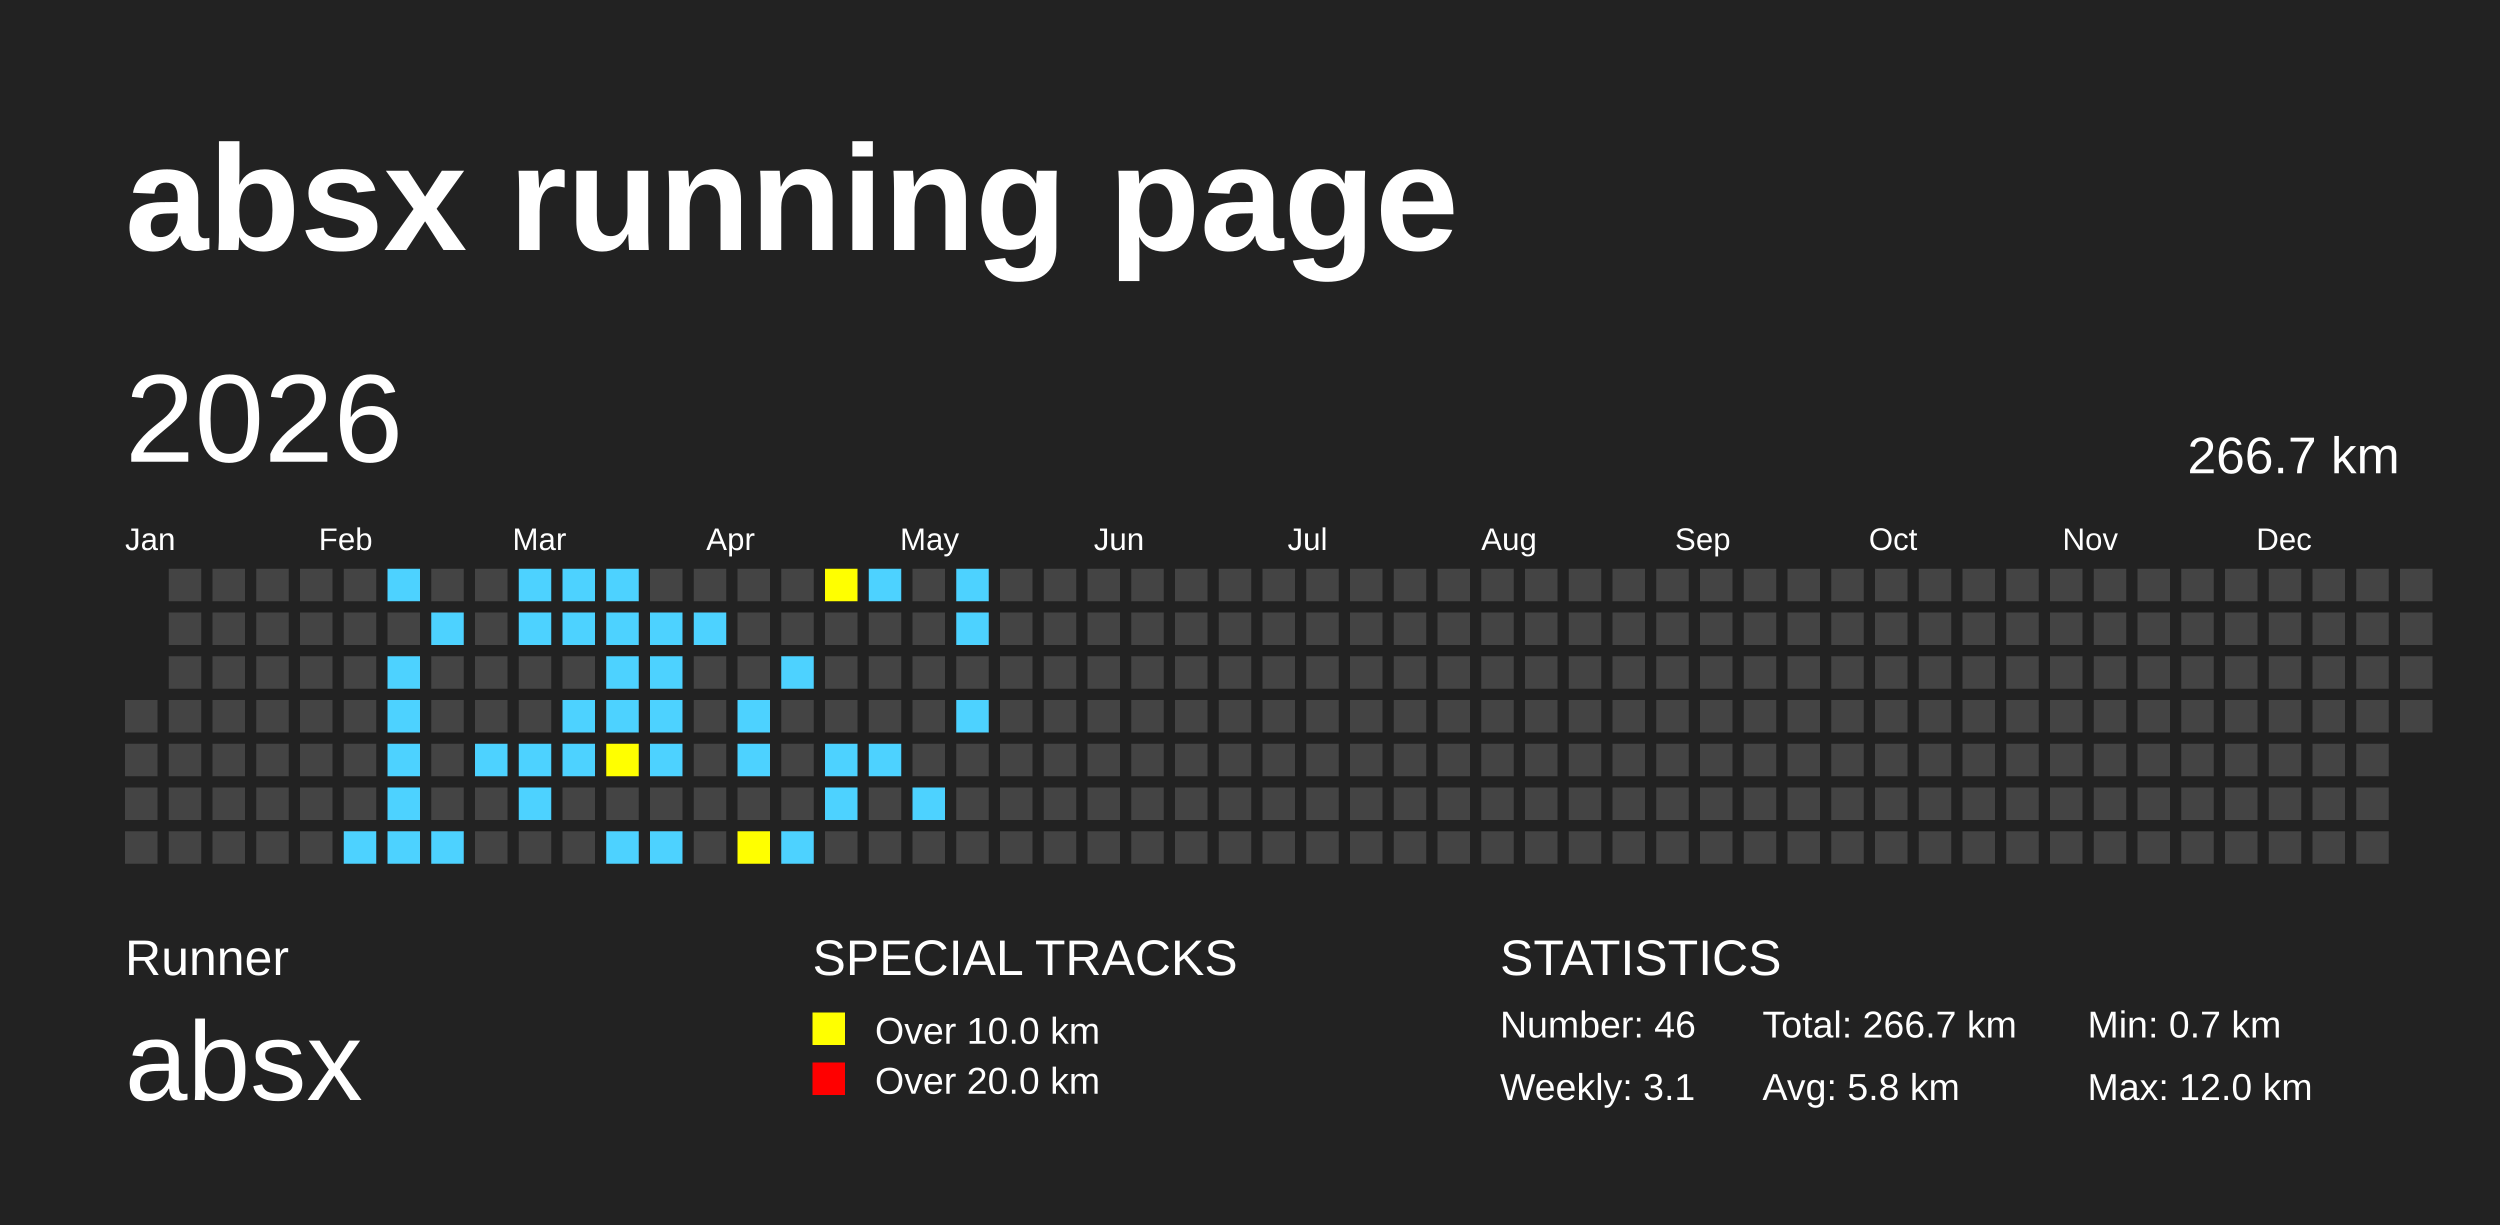
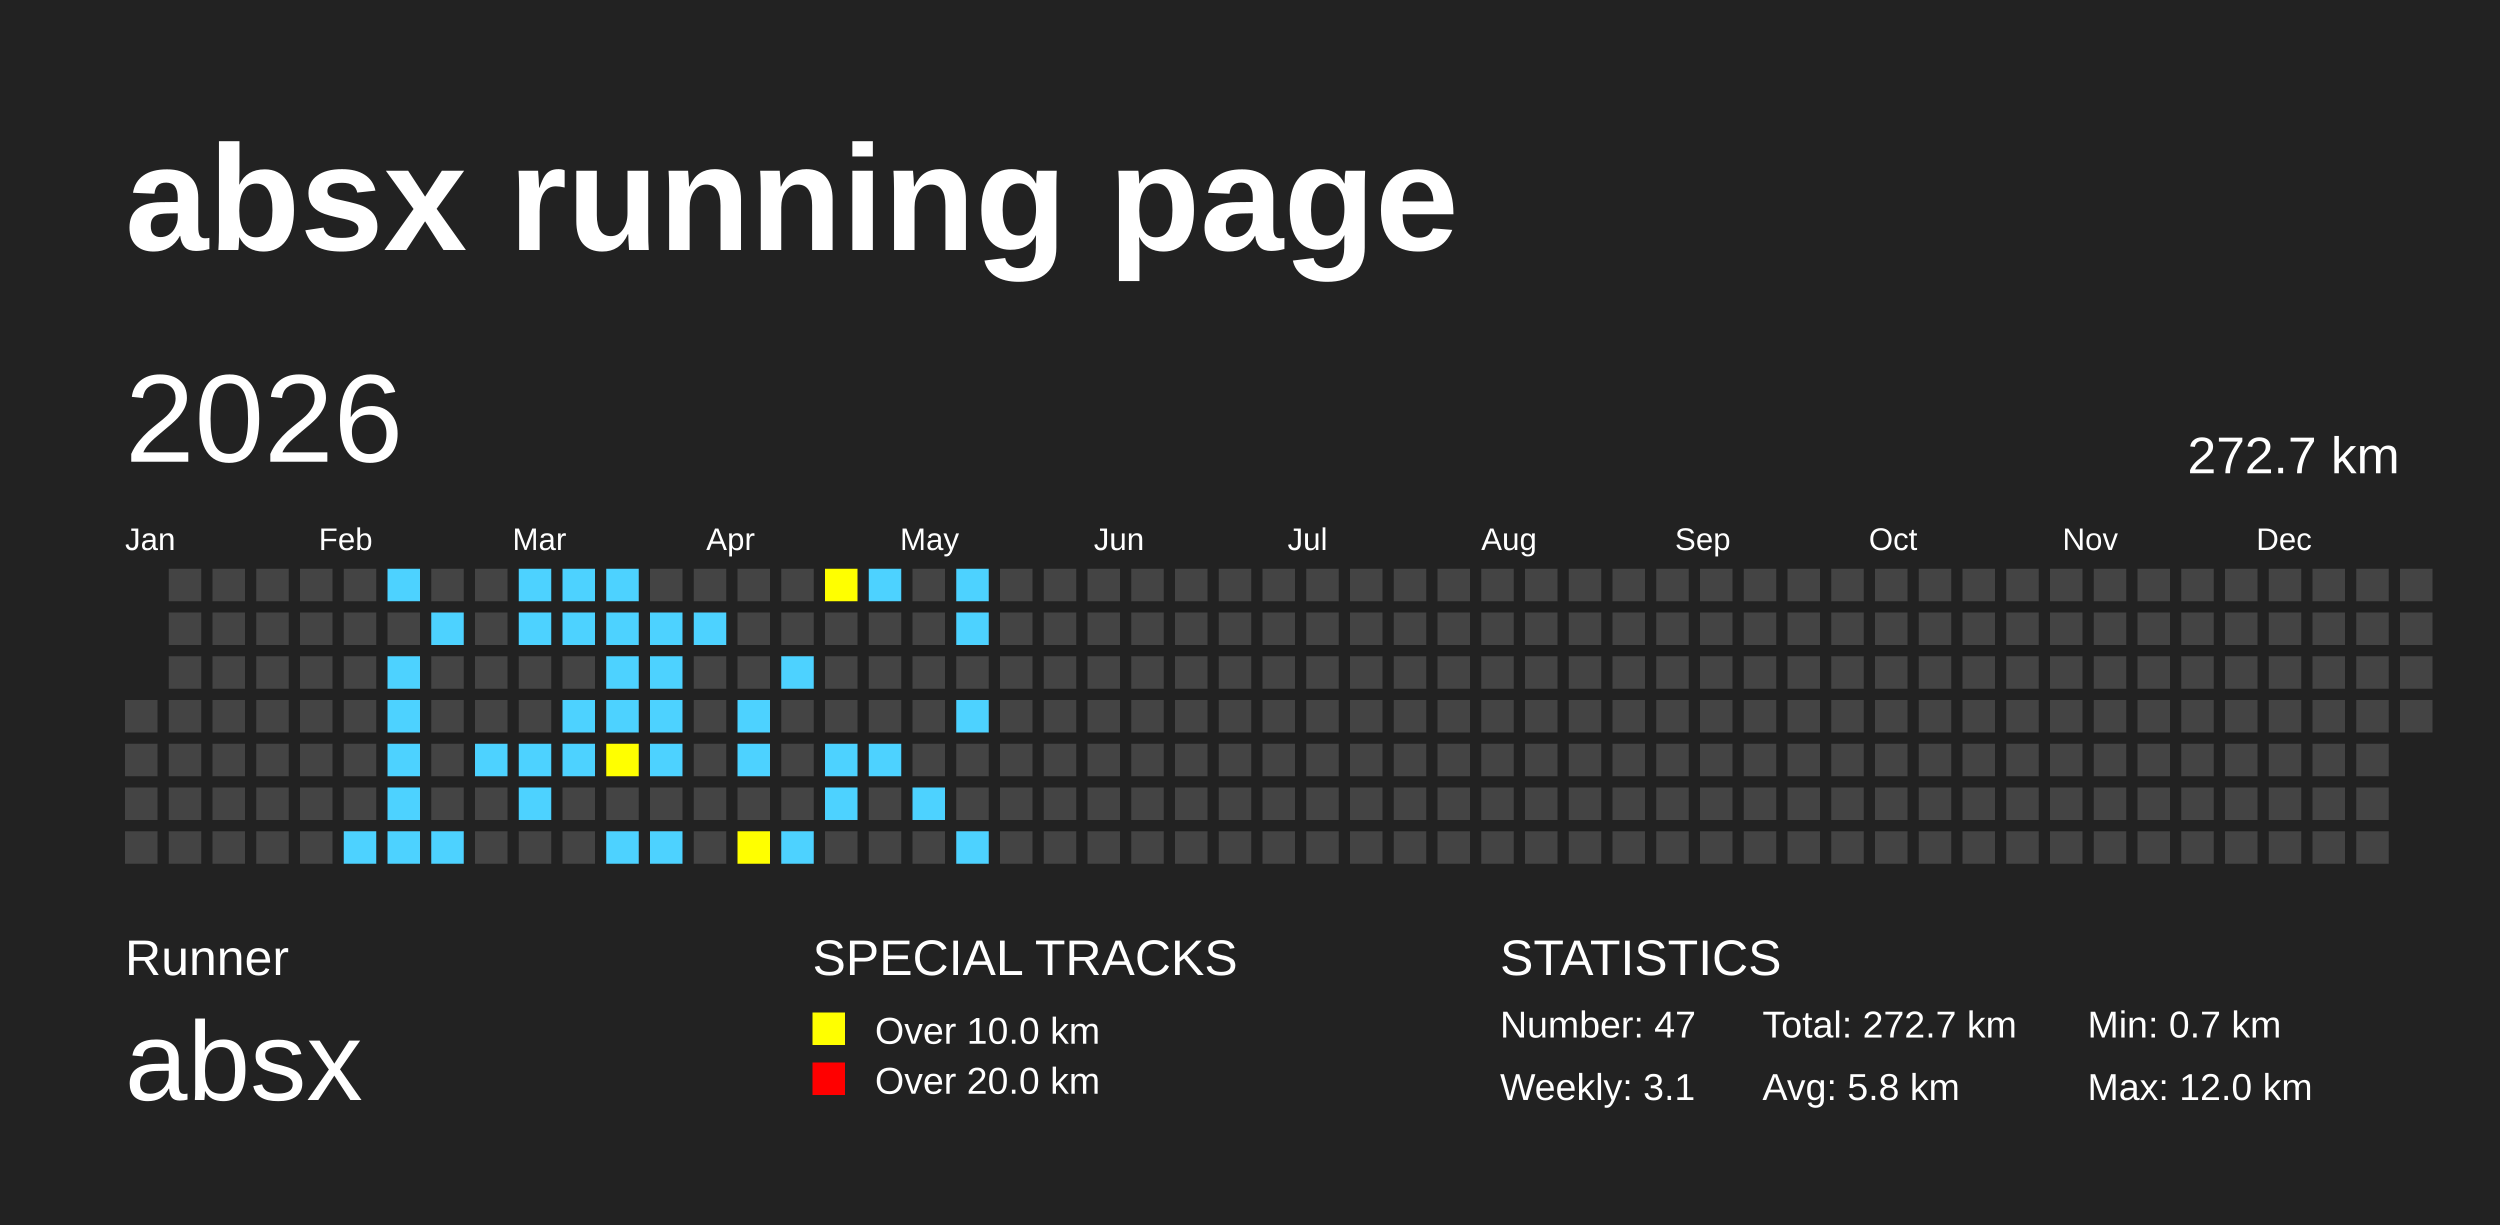
<svg xmlns="http://www.w3.org/2000/svg" baseProfile="full" height="98mm" version="1.1" viewBox="0,0,200,98" width="200mm">
  <defs />
  <rect fill="#222222" height="98" width="200" x="0" y="0" />
  <text fill="#FFFFFF" style="font-size:12px; font-family:Arial; font-weight:bold;" x="10" y="20">absx running page</text>
  <text fill="#FFFFFF" style="font-size:4px; font-family:Arial" x="10" y="78">Runner</text>
  <text fill="#FFFFFF" style="font-size:9px; font-family:Arial" x="10" y="88">absx</text>
  <text fill="#FFFFFF" style="font-size:4px; font-family:Arial" x="65" y="78">SPECIAL TRACKS</text>
  <rect fill="yellow" height="2.6" width="2.6" x="65" y="81" />
  <text fill="#FFFFFF" style="font-size:3px; font-family:Arial" x="70" y="83.5">Over 10.0 km</text>
  <rect fill="red" height="2.6" width="2.6" x="65" y="85" />
  <text fill="#FFFFFF" style="font-size:3px; font-family:Arial" x="70" y="87.5">Over 20.0 km</text>
  <text fill="#FFFFFF" style="font-size:4px; font-family:Arial" x="120" y="78">STATISTICS</text>
-   <text fill="#FFFFFF" style="font-size:3px; font-family:Arial" x="120" y="83">Number: 46</text>
+   <text fill="#FFFFFF" style="font-size:3px; font-family:Arial" x="120" y="83">Number: 47</text>
  <text fill="#FFFFFF" style="font-size:3px; font-family:Arial" x="120" y="88">Weekly: 3.1</text>
-   <text fill="#FFFFFF" style="font-size:3px; font-family:Arial" x="141" y="83">Total: 266.7 km</text>
+   <text fill="#FFFFFF" style="font-size:3px; font-family:Arial" x="141" y="83">Total: 272.7 km</text>
  <text fill="#FFFFFF" style="font-size:3px; font-family:Arial" x="141" y="88">Avg: 5.8 km</text>
  <text fill="#FFFFFF" style="font-size:3px; font-family:Arial" x="167" y="83">Min: 0.7 km</text>
  <text fill="#FFFFFF" style="font-size:3px; font-family:Arial" x="167" y="88">Max: 12.0 km</text>
  <text dominant-baseline="hanging" fill="#FFFFFF" style="font-size:10.0px; font-family:Arial;" x="10" y="30">2026</text>
-   <text dominant-baseline="hanging" fill="#FFFFFF" style="font-size:4.125px; font-family:Arial;" x="175" y="35">266.7 km</text>
+   <text dominant-baseline="hanging" fill="#FFFFFF" style="font-size:4.125px; font-family:Arial;" x="175" y="35">272.7 km</text>
  <text fill="#FFFFFF" style="font-size:2.5px; font-family:Arial" x="10.0" y="44">Jan</text>
  <text fill="#FFFFFF" style="font-size:2.5px; font-family:Arial" x="25.5" y="44">Feb</text>
  <text fill="#FFFFFF" style="font-size:2.5px; font-family:Arial" x="41.0" y="44">Mar</text>
  <text fill="#FFFFFF" style="font-size:2.5px; font-family:Arial" x="56.5" y="44">Apr</text>
  <text fill="#FFFFFF" style="font-size:2.5px; font-family:Arial" x="72.0" y="44">May</text>
  <text fill="#FFFFFF" style="font-size:2.5px; font-family:Arial" x="87.5" y="44">Jun</text>
  <text fill="#FFFFFF" style="font-size:2.5px; font-family:Arial" x="103.0" y="44">Jul</text>
  <text fill="#FFFFFF" style="font-size:2.5px; font-family:Arial" x="118.5" y="44">Aug</text>
  <text fill="#FFFFFF" style="font-size:2.5px; font-family:Arial" x="134.0" y="44">Sep</text>
  <text fill="#FFFFFF" style="font-size:2.5px; font-family:Arial" x="149.5" y="44">Oct</text>
  <text fill="#FFFFFF" style="font-size:2.5px; font-family:Arial" x="165.0" y="44">Nov</text>
  <text fill="#FFFFFF" style="font-size:2.5px; font-family:Arial" x="180.5" y="44">Dec</text>
  <rect fill="#444444" height="2.6" width="2.6" x="10.0" y="56.0" />
  <rect fill="#444444" height="2.6" width="2.6" x="10.0" y="59.5" />
  <rect fill="#444444" height="2.6" width="2.6" x="10.0" y="63.0" />
  <rect fill="#444444" height="2.6" width="2.6" x="10.0" y="66.5" />
  <rect fill="#444444" height="2.6" width="2.6" x="13.5" y="45.5" />
  <rect fill="#444444" height="2.6" width="2.6" x="13.5" y="49.0" />
  <rect fill="#444444" height="2.6" width="2.6" x="13.5" y="52.5" />
  <rect fill="#444444" height="2.6" width="2.6" x="13.5" y="56.0" />
  <rect fill="#444444" height="2.6" width="2.6" x="13.5" y="59.5" />
  <rect fill="#444444" height="2.6" width="2.6" x="13.5" y="63.0" />
  <rect fill="#444444" height="2.6" width="2.6" x="13.5" y="66.5" />
  <rect fill="#444444" height="2.6" width="2.6" x="17.0" y="45.5" />
  <rect fill="#444444" height="2.6" width="2.6" x="17.0" y="49.0" />
  <rect fill="#444444" height="2.6" width="2.6" x="17.0" y="52.5" />
  <rect fill="#444444" height="2.6" width="2.6" x="17.0" y="56.0" />
  <rect fill="#444444" height="2.6" width="2.6" x="17.0" y="59.5" />
  <rect fill="#444444" height="2.6" width="2.6" x="17.0" y="63.0" />
  <rect fill="#444444" height="2.6" width="2.6" x="17.0" y="66.5" />
  <rect fill="#444444" height="2.6" width="2.6" x="20.5" y="45.5" />
  <rect fill="#444444" height="2.6" width="2.6" x="20.5" y="49.0" />
  <rect fill="#444444" height="2.6" width="2.6" x="20.5" y="52.5" />
  <rect fill="#444444" height="2.6" width="2.6" x="20.5" y="56.0" />
  <rect fill="#444444" height="2.6" width="2.6" x="20.5" y="59.5" />
  <rect fill="#444444" height="2.6" width="2.6" x="20.5" y="63.0" />
  <rect fill="#444444" height="2.6" width="2.6" x="20.5" y="66.5" />
  <rect fill="#444444" height="2.6" width="2.6" x="24.0" y="45.5" />
  <rect fill="#444444" height="2.6" width="2.6" x="24.0" y="49.0" />
  <rect fill="#444444" height="2.6" width="2.6" x="24.0" y="52.5" />
  <rect fill="#444444" height="2.6" width="2.6" x="24.0" y="56.0" />
  <rect fill="#444444" height="2.6" width="2.6" x="24.0" y="59.5" />
  <rect fill="#444444" height="2.6" width="2.6" x="24.0" y="63.0" />
  <rect fill="#444444" height="2.6" width="2.6" x="24.0" y="66.5" />
  <rect fill="#444444" height="2.6" width="2.6" x="27.5" y="45.5" />
  <rect fill="#444444" height="2.6" width="2.6" x="27.5" y="49.0" />
  <rect fill="#444444" height="2.6" width="2.6" x="27.5" y="52.5" />
  <rect fill="#444444" height="2.6" width="2.6" x="27.5" y="56.0" />
  <rect fill="#444444" height="2.6" width="2.6" x="27.5" y="59.5" />
  <rect fill="#444444" height="2.6" width="2.6" x="27.5" y="63.0" />
  <rect fill="#4DD2FF" height="2.6" width="2.6" x="27.5" y="66.5" />
  <rect fill="#4DD2FF" height="2.6" width="2.6" x="31.0" y="45.5" />
  <rect fill="#444444" height="2.6" width="2.6" x="31.0" y="49.0" />
  <rect fill="#4DD2FF" height="2.6" width="2.6" x="31.0" y="52.5" />
  <rect fill="#4DD2FF" height="2.6" width="2.6" x="31.0" y="56.0" />
  <rect fill="#4DD2FF" height="2.6" width="2.6" x="31.0" y="59.5" />
  <rect fill="#4DD2FF" height="2.6" width="2.6" x="31.0" y="63.0" />
  <rect fill="#4DD2FF" height="2.6" width="2.6" x="31.0" y="66.5" />
  <rect fill="#444444" height="2.6" width="2.6" x="34.5" y="45.5" />
  <rect fill="#4DD2FF" height="2.6" width="2.6" x="34.5" y="49.0" />
  <rect fill="#444444" height="2.6" width="2.6" x="34.5" y="52.5" />
  <rect fill="#444444" height="2.6" width="2.6" x="34.5" y="56.0" />
  <rect fill="#444444" height="2.6" width="2.6" x="34.5" y="59.5" />
  <rect fill="#444444" height="2.6" width="2.6" x="34.5" y="63.0" />
  <rect fill="#4DD2FF" height="2.6" width="2.6" x="34.5" y="66.5" />
  <rect fill="#444444" height="2.6" width="2.6" x="38.0" y="45.5" />
  <rect fill="#444444" height="2.6" width="2.6" x="38.0" y="49.0" />
  <rect fill="#444444" height="2.6" width="2.6" x="38.0" y="52.5" />
  <rect fill="#444444" height="2.6" width="2.6" x="38.0" y="56.0" />
  <rect fill="#4DD2FF" height="2.6" width="2.6" x="38.0" y="59.5" />
  <rect fill="#444444" height="2.6" width="2.6" x="38.0" y="63.0" />
  <rect fill="#444444" height="2.6" width="2.6" x="38.0" y="66.5" />
  <rect fill="#4DD2FF" height="2.6" width="2.6" x="41.5" y="45.5" />
  <rect fill="#4DD2FF" height="2.6" width="2.6" x="41.5" y="49.0" />
  <rect fill="#444444" height="2.6" width="2.6" x="41.5" y="52.5" />
  <rect fill="#444444" height="2.6" width="2.6" x="41.5" y="56.0" />
  <rect fill="#4DD2FF" height="2.6" width="2.6" x="41.5" y="59.5" />
  <rect fill="#4DD2FF" height="2.6" width="2.6" x="41.5" y="63.0" />
  <rect fill="#444444" height="2.6" width="2.6" x="41.5" y="66.5" />
  <rect fill="#4DD2FF" height="2.6" width="2.6" x="45.0" y="45.5" />
  <rect fill="#4DD2FF" height="2.6" width="2.6" x="45.0" y="49.0" />
  <rect fill="#444444" height="2.6" width="2.6" x="45.0" y="52.5" />
  <rect fill="#4DD2FF" height="2.6" width="2.6" x="45.0" y="56.0" />
  <rect fill="#4DD2FF" height="2.6" width="2.6" x="45.0" y="59.5" />
  <rect fill="#444444" height="2.6" width="2.6" x="45.0" y="63.0" />
  <rect fill="#444444" height="2.6" width="2.6" x="45.0" y="66.5" />
  <rect fill="#4DD2FF" height="2.6" width="2.6" x="48.5" y="45.5" />
  <rect fill="#4DD2FF" height="2.6" width="2.6" x="48.5" y="49.0" />
  <rect fill="#4DD2FF" height="2.6" width="2.6" x="48.5" y="52.5" />
  <rect fill="#4DD2FF" height="2.6" width="2.6" x="48.5" y="56.0" />
  <rect fill="yellow" height="2.6" width="2.6" x="48.5" y="59.5" />
  <rect fill="#444444" height="2.6" width="2.6" x="48.5" y="63.0" />
  <rect fill="#4DD2FF" height="2.6" width="2.6" x="48.5" y="66.5" />
  <rect fill="#444444" height="2.6" width="2.6" x="52.0" y="45.5" />
  <rect fill="#4DD2FF" height="2.6" width="2.6" x="52.0" y="49.0" />
  <rect fill="#4DD2FF" height="2.6" width="2.6" x="52.0" y="52.5" />
  <rect fill="#4DD2FF" height="2.6" width="2.6" x="52.0" y="56.0" />
  <rect fill="#4DD2FF" height="2.6" width="2.6" x="52.0" y="59.5" />
  <rect fill="#444444" height="2.6" width="2.6" x="52.0" y="63.0" />
  <rect fill="#4DD2FF" height="2.6" width="2.6" x="52.0" y="66.5" />
  <rect fill="#444444" height="2.6" width="2.6" x="55.5" y="45.5" />
  <rect fill="#4DD2FF" height="2.6" width="2.6" x="55.5" y="49.0" />
  <rect fill="#444444" height="2.6" width="2.6" x="55.5" y="52.5" />
  <rect fill="#444444" height="2.6" width="2.6" x="55.5" y="56.0" />
  <rect fill="#444444" height="2.6" width="2.6" x="55.5" y="59.5" />
  <rect fill="#444444" height="2.6" width="2.6" x="55.5" y="63.0" />
  <rect fill="#444444" height="2.6" width="2.6" x="55.5" y="66.5" />
  <rect fill="#444444" height="2.6" width="2.6" x="59.0" y="45.5" />
  <rect fill="#444444" height="2.6" width="2.6" x="59.0" y="49.0" />
  <rect fill="#444444" height="2.6" width="2.6" x="59.0" y="52.5" />
  <rect fill="#4DD2FF" height="2.6" width="2.6" x="59.0" y="56.0" />
  <rect fill="#4DD2FF" height="2.6" width="2.6" x="59.0" y="59.5" />
  <rect fill="#444444" height="2.6" width="2.6" x="59.0" y="63.0" />
  <rect fill="yellow" height="2.6" width="2.6" x="59.0" y="66.5" />
  <rect fill="#444444" height="2.6" width="2.6" x="62.5" y="45.5" />
  <rect fill="#444444" height="2.6" width="2.6" x="62.5" y="49.0" />
  <rect fill="#4DD2FF" height="2.6" width="2.6" x="62.5" y="52.5" />
  <rect fill="#444444" height="2.6" width="2.6" x="62.5" y="56.0" />
  <rect fill="#444444" height="2.6" width="2.6" x="62.5" y="59.5" />
  <rect fill="#444444" height="2.6" width="2.6" x="62.5" y="63.0" />
  <rect fill="#4DD2FF" height="2.6" width="2.6" x="62.5" y="66.5" />
  <rect fill="yellow" height="2.6" width="2.6" x="66.0" y="45.5" />
  <rect fill="#444444" height="2.6" width="2.6" x="66.0" y="49.0" />
  <rect fill="#444444" height="2.6" width="2.6" x="66.0" y="52.5" />
  <rect fill="#444444" height="2.6" width="2.6" x="66.0" y="56.0" />
  <rect fill="#4DD2FF" height="2.6" width="2.6" x="66.0" y="59.5" />
  <rect fill="#4DD2FF" height="2.6" width="2.6" x="66.0" y="63.0" />
  <rect fill="#444444" height="2.6" width="2.6" x="66.0" y="66.5" />
  <rect fill="#4DD2FF" height="2.6" width="2.6" x="69.5" y="45.5" />
  <rect fill="#444444" height="2.6" width="2.6" x="69.5" y="49.0" />
  <rect fill="#444444" height="2.6" width="2.6" x="69.5" y="52.5" />
  <rect fill="#444444" height="2.6" width="2.6" x="69.5" y="56.0" />
  <rect fill="#4DD2FF" height="2.6" width="2.6" x="69.5" y="59.5" />
  <rect fill="#444444" height="2.6" width="2.6" x="69.5" y="63.0" />
  <rect fill="#444444" height="2.6" width="2.6" x="69.5" y="66.5" />
  <rect fill="#444444" height="2.6" width="2.6" x="73.0" y="45.5" />
  <rect fill="#444444" height="2.6" width="2.6" x="73.0" y="49.0" />
  <rect fill="#444444" height="2.6" width="2.6" x="73.0" y="52.5" />
  <rect fill="#444444" height="2.6" width="2.6" x="73.0" y="56.0" />
  <rect fill="#444444" height="2.6" width="2.6" x="73.0" y="59.5" />
  <rect fill="#4DD2FF" height="2.6" width="2.6" x="73.0" y="63.0" />
  <rect fill="#444444" height="2.6" width="2.6" x="73.0" y="66.5" />
  <rect fill="#4DD2FF" height="2.6" width="2.6" x="76.5" y="45.5" />
  <rect fill="#4DD2FF" height="2.6" width="2.6" x="76.5" y="49.0" />
  <rect fill="#444444" height="2.6" width="2.6" x="76.5" y="52.5" />
  <rect fill="#4DD2FF" height="2.6" width="2.6" x="76.5" y="56.0" />
  <rect fill="#444444" height="2.6" width="2.6" x="76.5" y="59.5" />
  <rect fill="#444444" height="2.6" width="2.6" x="76.5" y="63.0" />
-   <rect fill="#444444" height="2.6" width="2.6" x="76.5" y="66.5" />
+   <rect fill="#4DD2FF" height="2.6" width="2.6" x="76.5" y="66.5" />
  <rect fill="#444444" height="2.6" width="2.6" x="80.0" y="45.5" />
  <rect fill="#444444" height="2.6" width="2.6" x="80.0" y="49.0" />
  <rect fill="#444444" height="2.6" width="2.6" x="80.0" y="52.5" />
  <rect fill="#444444" height="2.6" width="2.6" x="80.0" y="56.0" />
  <rect fill="#444444" height="2.6" width="2.6" x="80.0" y="59.5" />
  <rect fill="#444444" height="2.6" width="2.6" x="80.0" y="63.0" />
  <rect fill="#444444" height="2.6" width="2.6" x="80.0" y="66.5" />
  <rect fill="#444444" height="2.6" width="2.6" x="83.5" y="45.5" />
  <rect fill="#444444" height="2.6" width="2.6" x="83.5" y="49.0" />
  <rect fill="#444444" height="2.6" width="2.6" x="83.5" y="52.5" />
  <rect fill="#444444" height="2.6" width="2.6" x="83.5" y="56.0" />
  <rect fill="#444444" height="2.6" width="2.6" x="83.5" y="59.5" />
  <rect fill="#444444" height="2.6" width="2.6" x="83.5" y="63.0" />
  <rect fill="#444444" height="2.6" width="2.6" x="83.5" y="66.5" />
  <rect fill="#444444" height="2.6" width="2.6" x="87.0" y="45.5" />
  <rect fill="#444444" height="2.6" width="2.6" x="87.0" y="49.0" />
  <rect fill="#444444" height="2.6" width="2.6" x="87.0" y="52.5" />
  <rect fill="#444444" height="2.6" width="2.6" x="87.0" y="56.0" />
  <rect fill="#444444" height="2.6" width="2.6" x="87.0" y="59.5" />
  <rect fill="#444444" height="2.6" width="2.6" x="87.0" y="63.0" />
  <rect fill="#444444" height="2.6" width="2.6" x="87.0" y="66.5" />
  <rect fill="#444444" height="2.6" width="2.6" x="90.5" y="45.5" />
  <rect fill="#444444" height="2.6" width="2.6" x="90.5" y="49.0" />
  <rect fill="#444444" height="2.6" width="2.6" x="90.5" y="52.5" />
  <rect fill="#444444" height="2.6" width="2.6" x="90.5" y="56.0" />
  <rect fill="#444444" height="2.6" width="2.6" x="90.5" y="59.5" />
  <rect fill="#444444" height="2.6" width="2.6" x="90.5" y="63.0" />
  <rect fill="#444444" height="2.6" width="2.6" x="90.5" y="66.5" />
  <rect fill="#444444" height="2.6" width="2.6" x="94.0" y="45.5" />
  <rect fill="#444444" height="2.6" width="2.6" x="94.0" y="49.0" />
  <rect fill="#444444" height="2.6" width="2.6" x="94.0" y="52.5" />
  <rect fill="#444444" height="2.6" width="2.6" x="94.0" y="56.0" />
  <rect fill="#444444" height="2.6" width="2.6" x="94.0" y="59.5" />
  <rect fill="#444444" height="2.6" width="2.6" x="94.0" y="63.0" />
  <rect fill="#444444" height="2.6" width="2.6" x="94.0" y="66.5" />
  <rect fill="#444444" height="2.6" width="2.6" x="97.5" y="45.5" />
  <rect fill="#444444" height="2.6" width="2.6" x="97.5" y="49.0" />
  <rect fill="#444444" height="2.6" width="2.6" x="97.5" y="52.5" />
  <rect fill="#444444" height="2.6" width="2.6" x="97.5" y="56.0" />
  <rect fill="#444444" height="2.6" width="2.6" x="97.5" y="59.5" />
  <rect fill="#444444" height="2.6" width="2.6" x="97.5" y="63.0" />
  <rect fill="#444444" height="2.6" width="2.6" x="97.5" y="66.5" />
  <rect fill="#444444" height="2.6" width="2.6" x="101.0" y="45.5" />
  <rect fill="#444444" height="2.6" width="2.6" x="101.0" y="49.0" />
  <rect fill="#444444" height="2.6" width="2.6" x="101.0" y="52.5" />
  <rect fill="#444444" height="2.6" width="2.6" x="101.0" y="56.0" />
  <rect fill="#444444" height="2.6" width="2.6" x="101.0" y="59.5" />
  <rect fill="#444444" height="2.6" width="2.6" x="101.0" y="63.0" />
  <rect fill="#444444" height="2.6" width="2.6" x="101.0" y="66.5" />
  <rect fill="#444444" height="2.6" width="2.6" x="104.5" y="45.5" />
  <rect fill="#444444" height="2.6" width="2.6" x="104.5" y="49.0" />
  <rect fill="#444444" height="2.6" width="2.6" x="104.5" y="52.5" />
  <rect fill="#444444" height="2.6" width="2.6" x="104.5" y="56.0" />
  <rect fill="#444444" height="2.6" width="2.6" x="104.5" y="59.5" />
  <rect fill="#444444" height="2.6" width="2.6" x="104.5" y="63.0" />
  <rect fill="#444444" height="2.6" width="2.6" x="104.5" y="66.5" />
  <rect fill="#444444" height="2.6" width="2.6" x="108.0" y="45.5" />
  <rect fill="#444444" height="2.6" width="2.6" x="108.0" y="49.0" />
  <rect fill="#444444" height="2.6" width="2.6" x="108.0" y="52.5" />
  <rect fill="#444444" height="2.6" width="2.6" x="108.0" y="56.0" />
  <rect fill="#444444" height="2.6" width="2.6" x="108.0" y="59.5" />
  <rect fill="#444444" height="2.6" width="2.6" x="108.0" y="63.0" />
  <rect fill="#444444" height="2.6" width="2.6" x="108.0" y="66.5" />
  <rect fill="#444444" height="2.6" width="2.6" x="111.5" y="45.5" />
  <rect fill="#444444" height="2.6" width="2.6" x="111.5" y="49.0" />
  <rect fill="#444444" height="2.6" width="2.6" x="111.5" y="52.5" />
  <rect fill="#444444" height="2.6" width="2.6" x="111.5" y="56.0" />
  <rect fill="#444444" height="2.6" width="2.6" x="111.5" y="59.5" />
  <rect fill="#444444" height="2.6" width="2.6" x="111.5" y="63.0" />
  <rect fill="#444444" height="2.6" width="2.6" x="111.5" y="66.5" />
  <rect fill="#444444" height="2.6" width="2.6" x="115.0" y="45.5" />
  <rect fill="#444444" height="2.6" width="2.6" x="115.0" y="49.0" />
  <rect fill="#444444" height="2.6" width="2.6" x="115.0" y="52.5" />
  <rect fill="#444444" height="2.6" width="2.6" x="115.0" y="56.0" />
  <rect fill="#444444" height="2.6" width="2.6" x="115.0" y="59.5" />
  <rect fill="#444444" height="2.6" width="2.6" x="115.0" y="63.0" />
  <rect fill="#444444" height="2.6" width="2.6" x="115.0" y="66.5" />
  <rect fill="#444444" height="2.6" width="2.6" x="118.5" y="45.5" />
  <rect fill="#444444" height="2.6" width="2.6" x="118.5" y="49.0" />
  <rect fill="#444444" height="2.6" width="2.6" x="118.5" y="52.5" />
  <rect fill="#444444" height="2.6" width="2.6" x="118.5" y="56.0" />
  <rect fill="#444444" height="2.6" width="2.6" x="118.5" y="59.5" />
  <rect fill="#444444" height="2.6" width="2.6" x="118.5" y="63.0" />
  <rect fill="#444444" height="2.6" width="2.6" x="118.5" y="66.5" />
  <rect fill="#444444" height="2.6" width="2.6" x="122.0" y="45.5" />
  <rect fill="#444444" height="2.6" width="2.6" x="122.0" y="49.0" />
  <rect fill="#444444" height="2.6" width="2.6" x="122.0" y="52.5" />
  <rect fill="#444444" height="2.6" width="2.6" x="122.0" y="56.0" />
  <rect fill="#444444" height="2.6" width="2.6" x="122.0" y="59.5" />
  <rect fill="#444444" height="2.6" width="2.6" x="122.0" y="63.0" />
  <rect fill="#444444" height="2.6" width="2.6" x="122.0" y="66.5" />
  <rect fill="#444444" height="2.6" width="2.6" x="125.5" y="45.5" />
  <rect fill="#444444" height="2.6" width="2.6" x="125.5" y="49.0" />
  <rect fill="#444444" height="2.6" width="2.6" x="125.5" y="52.5" />
  <rect fill="#444444" height="2.6" width="2.6" x="125.5" y="56.0" />
  <rect fill="#444444" height="2.6" width="2.6" x="125.5" y="59.5" />
  <rect fill="#444444" height="2.6" width="2.6" x="125.5" y="63.0" />
  <rect fill="#444444" height="2.6" width="2.6" x="125.5" y="66.5" />
  <rect fill="#444444" height="2.6" width="2.6" x="129.0" y="45.5" />
  <rect fill="#444444" height="2.6" width="2.6" x="129.0" y="49.0" />
  <rect fill="#444444" height="2.6" width="2.6" x="129.0" y="52.5" />
  <rect fill="#444444" height="2.6" width="2.6" x="129.0" y="56.0" />
  <rect fill="#444444" height="2.6" width="2.6" x="129.0" y="59.5" />
  <rect fill="#444444" height="2.6" width="2.6" x="129.0" y="63.0" />
  <rect fill="#444444" height="2.6" width="2.6" x="129.0" y="66.5" />
  <rect fill="#444444" height="2.6" width="2.6" x="132.5" y="45.5" />
  <rect fill="#444444" height="2.6" width="2.6" x="132.5" y="49.0" />
  <rect fill="#444444" height="2.6" width="2.6" x="132.5" y="52.5" />
  <rect fill="#444444" height="2.6" width="2.6" x="132.5" y="56.0" />
  <rect fill="#444444" height="2.6" width="2.6" x="132.5" y="59.5" />
  <rect fill="#444444" height="2.6" width="2.6" x="132.5" y="63.0" />
  <rect fill="#444444" height="2.6" width="2.6" x="132.5" y="66.5" />
  <rect fill="#444444" height="2.6" width="2.6" x="136.0" y="45.5" />
  <rect fill="#444444" height="2.6" width="2.6" x="136.0" y="49.0" />
  <rect fill="#444444" height="2.6" width="2.6" x="136.0" y="52.5" />
  <rect fill="#444444" height="2.6" width="2.6" x="136.0" y="56.0" />
  <rect fill="#444444" height="2.6" width="2.6" x="136.0" y="59.5" />
  <rect fill="#444444" height="2.6" width="2.6" x="136.0" y="63.0" />
  <rect fill="#444444" height="2.6" width="2.6" x="136.0" y="66.5" />
  <rect fill="#444444" height="2.6" width="2.6" x="139.5" y="45.5" />
  <rect fill="#444444" height="2.6" width="2.6" x="139.5" y="49.0" />
  <rect fill="#444444" height="2.6" width="2.6" x="139.5" y="52.5" />
  <rect fill="#444444" height="2.6" width="2.6" x="139.5" y="56.0" />
  <rect fill="#444444" height="2.6" width="2.6" x="139.5" y="59.5" />
  <rect fill="#444444" height="2.6" width="2.6" x="139.5" y="63.0" />
  <rect fill="#444444" height="2.6" width="2.6" x="139.5" y="66.5" />
  <rect fill="#444444" height="2.6" width="2.6" x="143.0" y="45.5" />
  <rect fill="#444444" height="2.6" width="2.6" x="143.0" y="49.0" />
  <rect fill="#444444" height="2.6" width="2.6" x="143.0" y="52.5" />
  <rect fill="#444444" height="2.6" width="2.6" x="143.0" y="56.0" />
  <rect fill="#444444" height="2.6" width="2.6" x="143.0" y="59.5" />
  <rect fill="#444444" height="2.6" width="2.6" x="143.0" y="63.0" />
  <rect fill="#444444" height="2.6" width="2.6" x="143.0" y="66.5" />
  <rect fill="#444444" height="2.6" width="2.6" x="146.5" y="45.5" />
  <rect fill="#444444" height="2.6" width="2.6" x="146.5" y="49.0" />
  <rect fill="#444444" height="2.6" width="2.6" x="146.5" y="52.5" />
  <rect fill="#444444" height="2.6" width="2.6" x="146.5" y="56.0" />
  <rect fill="#444444" height="2.6" width="2.6" x="146.5" y="59.5" />
  <rect fill="#444444" height="2.6" width="2.6" x="146.5" y="63.0" />
  <rect fill="#444444" height="2.6" width="2.6" x="146.5" y="66.5" />
  <rect fill="#444444" height="2.6" width="2.6" x="150.0" y="45.5" />
  <rect fill="#444444" height="2.6" width="2.6" x="150.0" y="49.0" />
  <rect fill="#444444" height="2.6" width="2.6" x="150.0" y="52.5" />
  <rect fill="#444444" height="2.6" width="2.6" x="150.0" y="56.0" />
  <rect fill="#444444" height="2.6" width="2.6" x="150.0" y="59.5" />
  <rect fill="#444444" height="2.6" width="2.6" x="150.0" y="63.0" />
  <rect fill="#444444" height="2.6" width="2.6" x="150.0" y="66.5" />
  <rect fill="#444444" height="2.6" width="2.6" x="153.5" y="45.5" />
  <rect fill="#444444" height="2.6" width="2.6" x="153.5" y="49.0" />
  <rect fill="#444444" height="2.6" width="2.6" x="153.5" y="52.5" />
  <rect fill="#444444" height="2.6" width="2.6" x="153.5" y="56.0" />
  <rect fill="#444444" height="2.6" width="2.6" x="153.5" y="59.5" />
  <rect fill="#444444" height="2.6" width="2.6" x="153.5" y="63.0" />
  <rect fill="#444444" height="2.6" width="2.6" x="153.5" y="66.5" />
  <rect fill="#444444" height="2.6" width="2.6" x="157.0" y="45.5" />
  <rect fill="#444444" height="2.6" width="2.6" x="157.0" y="49.0" />
  <rect fill="#444444" height="2.6" width="2.6" x="157.0" y="52.5" />
  <rect fill="#444444" height="2.6" width="2.6" x="157.0" y="56.0" />
  <rect fill="#444444" height="2.6" width="2.6" x="157.0" y="59.5" />
  <rect fill="#444444" height="2.6" width="2.6" x="157.0" y="63.0" />
  <rect fill="#444444" height="2.6" width="2.6" x="157.0" y="66.5" />
  <rect fill="#444444" height="2.6" width="2.6" x="160.5" y="45.5" />
  <rect fill="#444444" height="2.6" width="2.6" x="160.5" y="49.0" />
  <rect fill="#444444" height="2.6" width="2.6" x="160.5" y="52.5" />
  <rect fill="#444444" height="2.6" width="2.6" x="160.5" y="56.0" />
  <rect fill="#444444" height="2.6" width="2.6" x="160.5" y="59.5" />
  <rect fill="#444444" height="2.6" width="2.6" x="160.5" y="63.0" />
  <rect fill="#444444" height="2.6" width="2.6" x="160.5" y="66.5" />
  <rect fill="#444444" height="2.6" width="2.6" x="164.0" y="45.5" />
  <rect fill="#444444" height="2.6" width="2.6" x="164.0" y="49.0" />
  <rect fill="#444444" height="2.6" width="2.6" x="164.0" y="52.5" />
  <rect fill="#444444" height="2.6" width="2.6" x="164.0" y="56.0" />
  <rect fill="#444444" height="2.6" width="2.6" x="164.0" y="59.5" />
  <rect fill="#444444" height="2.6" width="2.6" x="164.0" y="63.0" />
  <rect fill="#444444" height="2.6" width="2.6" x="164.0" y="66.5" />
  <rect fill="#444444" height="2.6" width="2.6" x="167.5" y="45.5" />
  <rect fill="#444444" height="2.6" width="2.6" x="167.5" y="49.0" />
  <rect fill="#444444" height="2.6" width="2.6" x="167.5" y="52.5" />
  <rect fill="#444444" height="2.6" width="2.6" x="167.5" y="56.0" />
  <rect fill="#444444" height="2.6" width="2.6" x="167.5" y="59.5" />
  <rect fill="#444444" height="2.6" width="2.6" x="167.5" y="63.0" />
  <rect fill="#444444" height="2.6" width="2.6" x="167.5" y="66.5" />
  <rect fill="#444444" height="2.6" width="2.6" x="171.0" y="45.5" />
  <rect fill="#444444" height="2.6" width="2.6" x="171.0" y="49.0" />
  <rect fill="#444444" height="2.6" width="2.6" x="171.0" y="52.5" />
  <rect fill="#444444" height="2.6" width="2.6" x="171.0" y="56.0" />
  <rect fill="#444444" height="2.6" width="2.6" x="171.0" y="59.5" />
  <rect fill="#444444" height="2.6" width="2.6" x="171.0" y="63.0" />
  <rect fill="#444444" height="2.6" width="2.6" x="171.0" y="66.5" />
  <rect fill="#444444" height="2.6" width="2.6" x="174.5" y="45.5" />
  <rect fill="#444444" height="2.6" width="2.6" x="174.5" y="49.0" />
  <rect fill="#444444" height="2.6" width="2.6" x="174.5" y="52.5" />
  <rect fill="#444444" height="2.6" width="2.6" x="174.5" y="56.0" />
  <rect fill="#444444" height="2.6" width="2.6" x="174.5" y="59.5" />
  <rect fill="#444444" height="2.6" width="2.6" x="174.5" y="63.0" />
  <rect fill="#444444" height="2.6" width="2.6" x="174.5" y="66.5" />
  <rect fill="#444444" height="2.6" width="2.6" x="178.0" y="45.5" />
  <rect fill="#444444" height="2.6" width="2.6" x="178.0" y="49.0" />
  <rect fill="#444444" height="2.6" width="2.6" x="178.0" y="52.5" />
  <rect fill="#444444" height="2.6" width="2.6" x="178.0" y="56.0" />
  <rect fill="#444444" height="2.6" width="2.6" x="178.0" y="59.5" />
  <rect fill="#444444" height="2.6" width="2.6" x="178.0" y="63.0" />
  <rect fill="#444444" height="2.6" width="2.6" x="178.0" y="66.5" />
  <rect fill="#444444" height="2.6" width="2.6" x="181.5" y="45.5" />
  <rect fill="#444444" height="2.6" width="2.6" x="181.5" y="49.0" />
  <rect fill="#444444" height="2.6" width="2.6" x="181.5" y="52.5" />
  <rect fill="#444444" height="2.6" width="2.6" x="181.5" y="56.0" />
  <rect fill="#444444" height="2.6" width="2.6" x="181.5" y="59.5" />
  <rect fill="#444444" height="2.6" width="2.6" x="181.5" y="63.0" />
  <rect fill="#444444" height="2.6" width="2.6" x="181.5" y="66.5" />
  <rect fill="#444444" height="2.6" width="2.6" x="185.0" y="45.5" />
  <rect fill="#444444" height="2.6" width="2.6" x="185.0" y="49.0" />
  <rect fill="#444444" height="2.6" width="2.6" x="185.0" y="52.5" />
  <rect fill="#444444" height="2.6" width="2.6" x="185.0" y="56.0" />
  <rect fill="#444444" height="2.6" width="2.6" x="185.0" y="59.5" />
  <rect fill="#444444" height="2.6" width="2.6" x="185.0" y="63.0" />
  <rect fill="#444444" height="2.6" width="2.6" x="185.0" y="66.5" />
  <rect fill="#444444" height="2.6" width="2.6" x="188.5" y="45.5" />
  <rect fill="#444444" height="2.6" width="2.6" x="188.5" y="49.0" />
  <rect fill="#444444" height="2.6" width="2.6" x="188.5" y="52.5" />
  <rect fill="#444444" height="2.6" width="2.6" x="188.5" y="56.0" />
  <rect fill="#444444" height="2.6" width="2.6" x="188.5" y="59.5" />
  <rect fill="#444444" height="2.6" width="2.6" x="188.5" y="63.0" />
  <rect fill="#444444" height="2.6" width="2.6" x="188.5" y="66.5" />
  <rect fill="#444444" height="2.6" width="2.6" x="192.0" y="45.5" />
  <rect fill="#444444" height="2.6" width="2.6" x="192.0" y="49.0" />
  <rect fill="#444444" height="2.6" width="2.6" x="192.0" y="52.5" />
  <rect fill="#444444" height="2.6" width="2.6" x="192.0" y="56.0" />
</svg>
